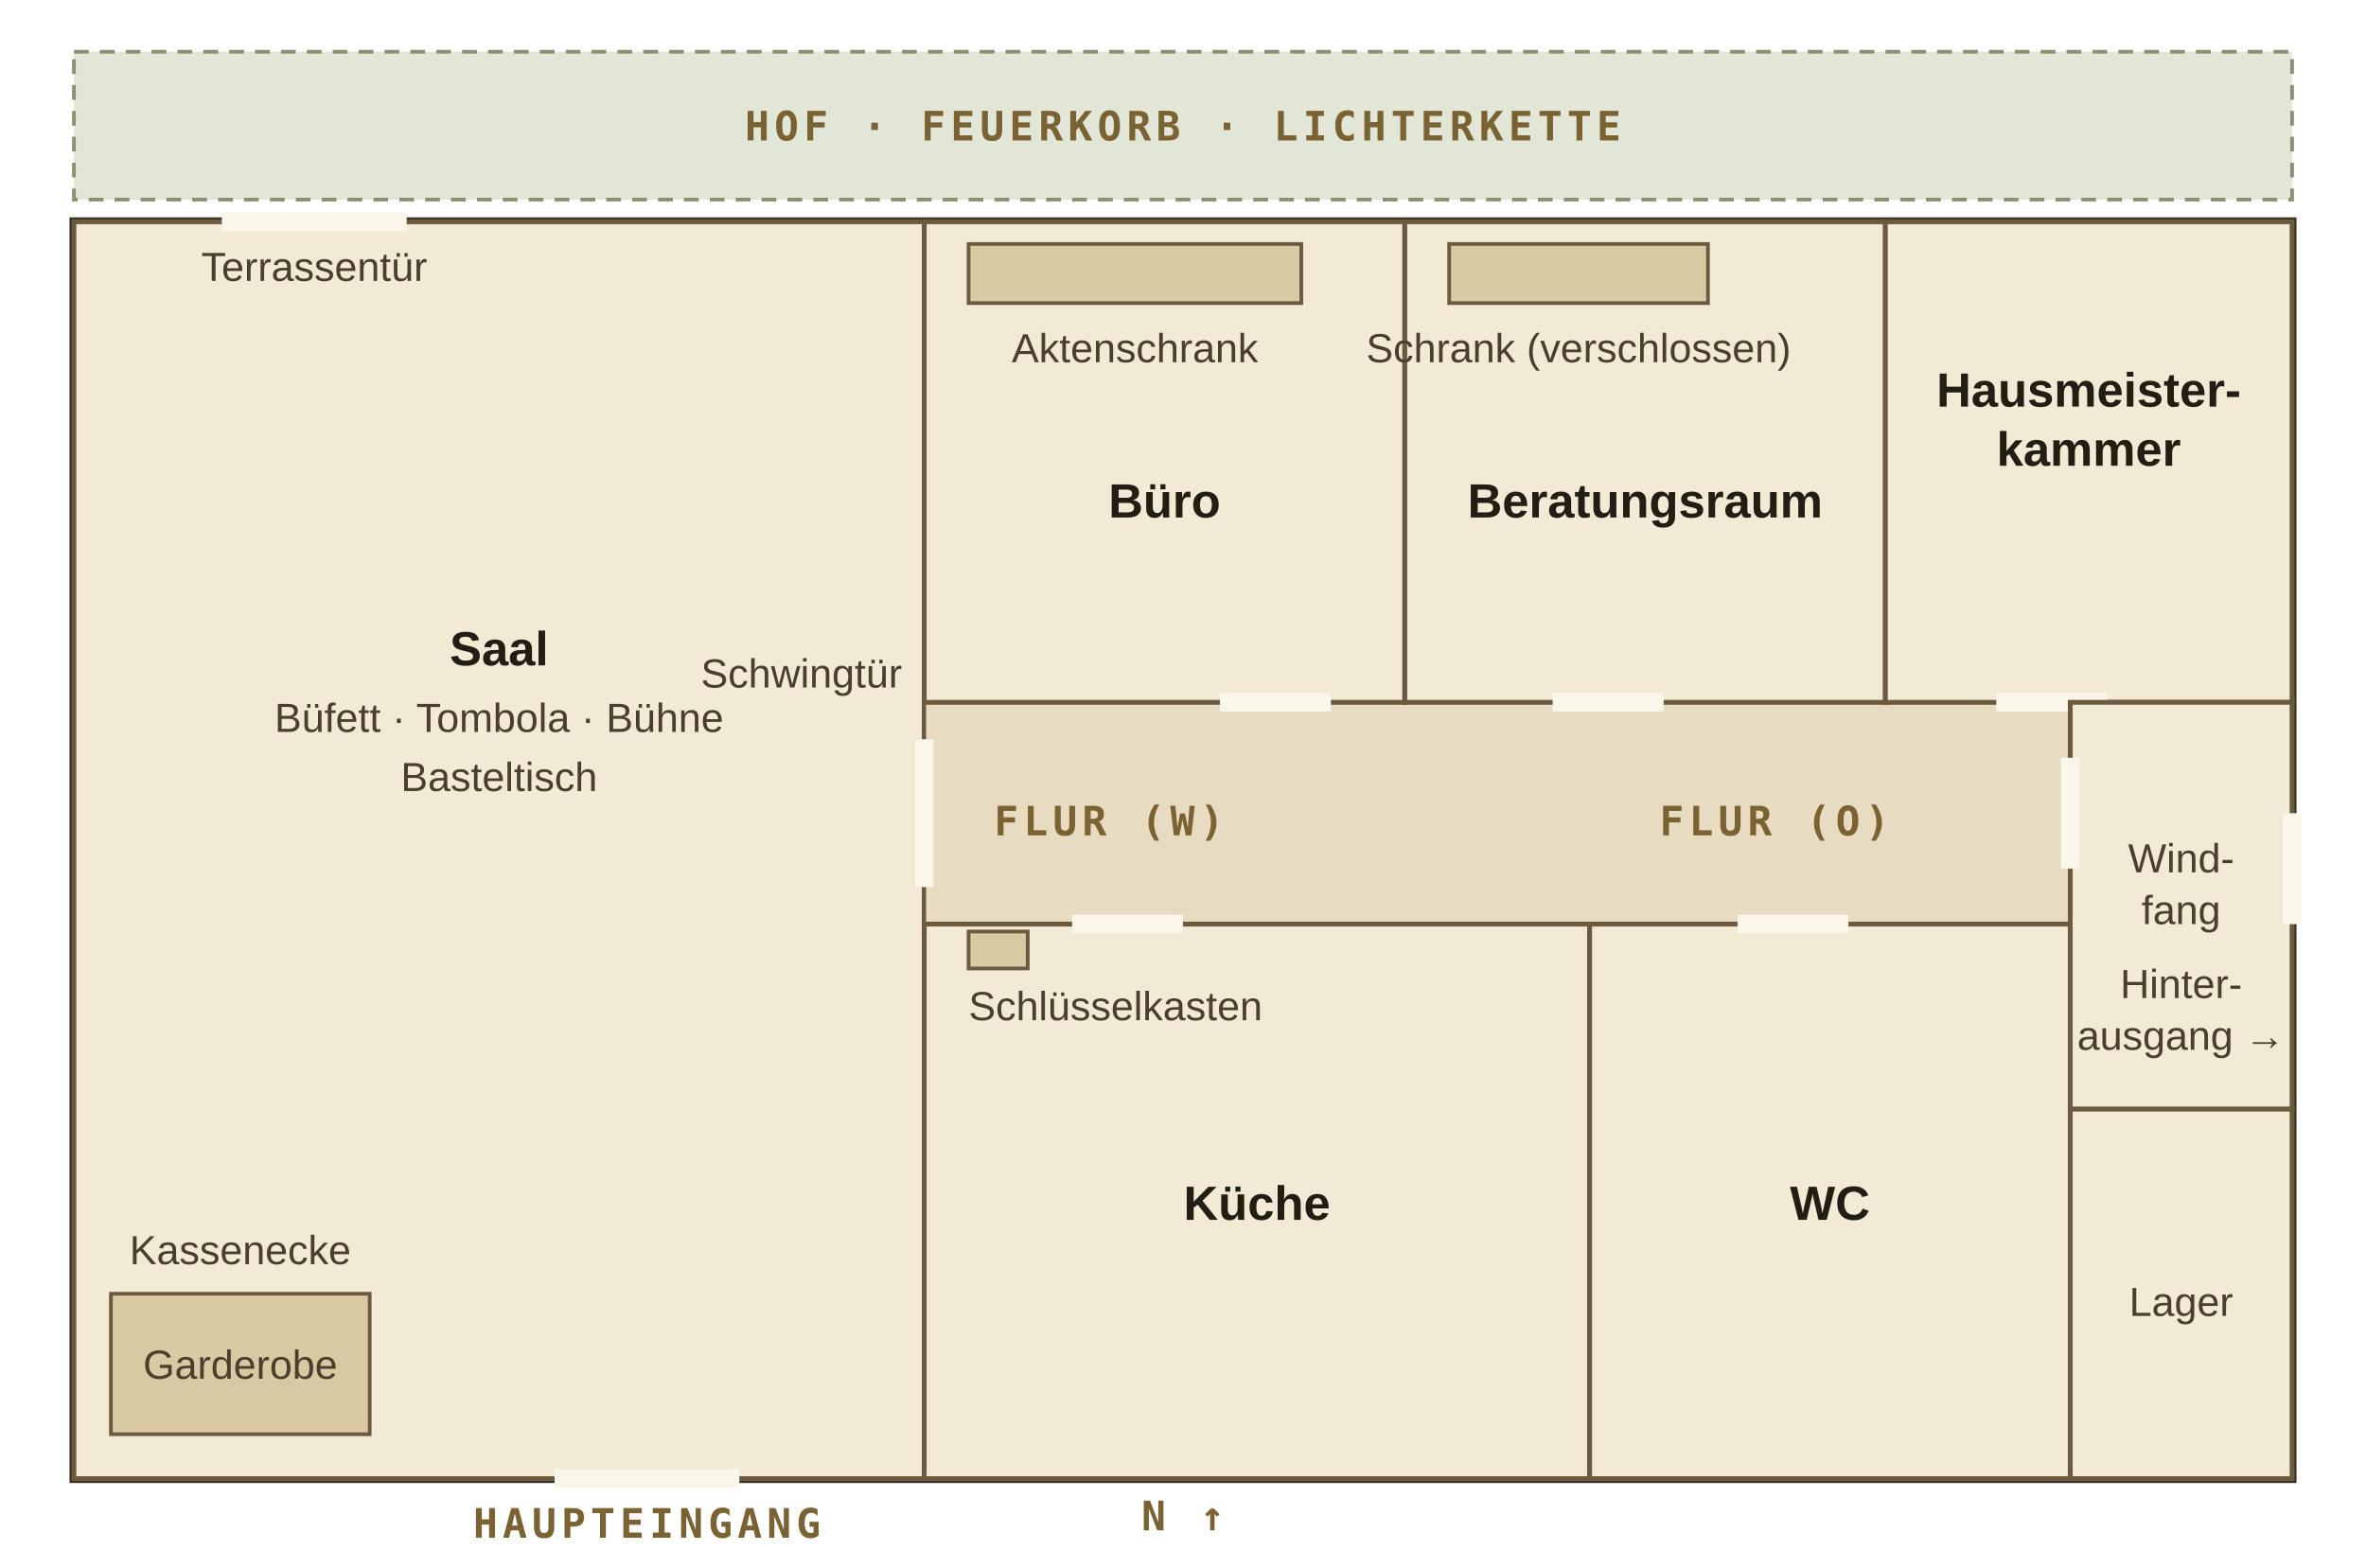
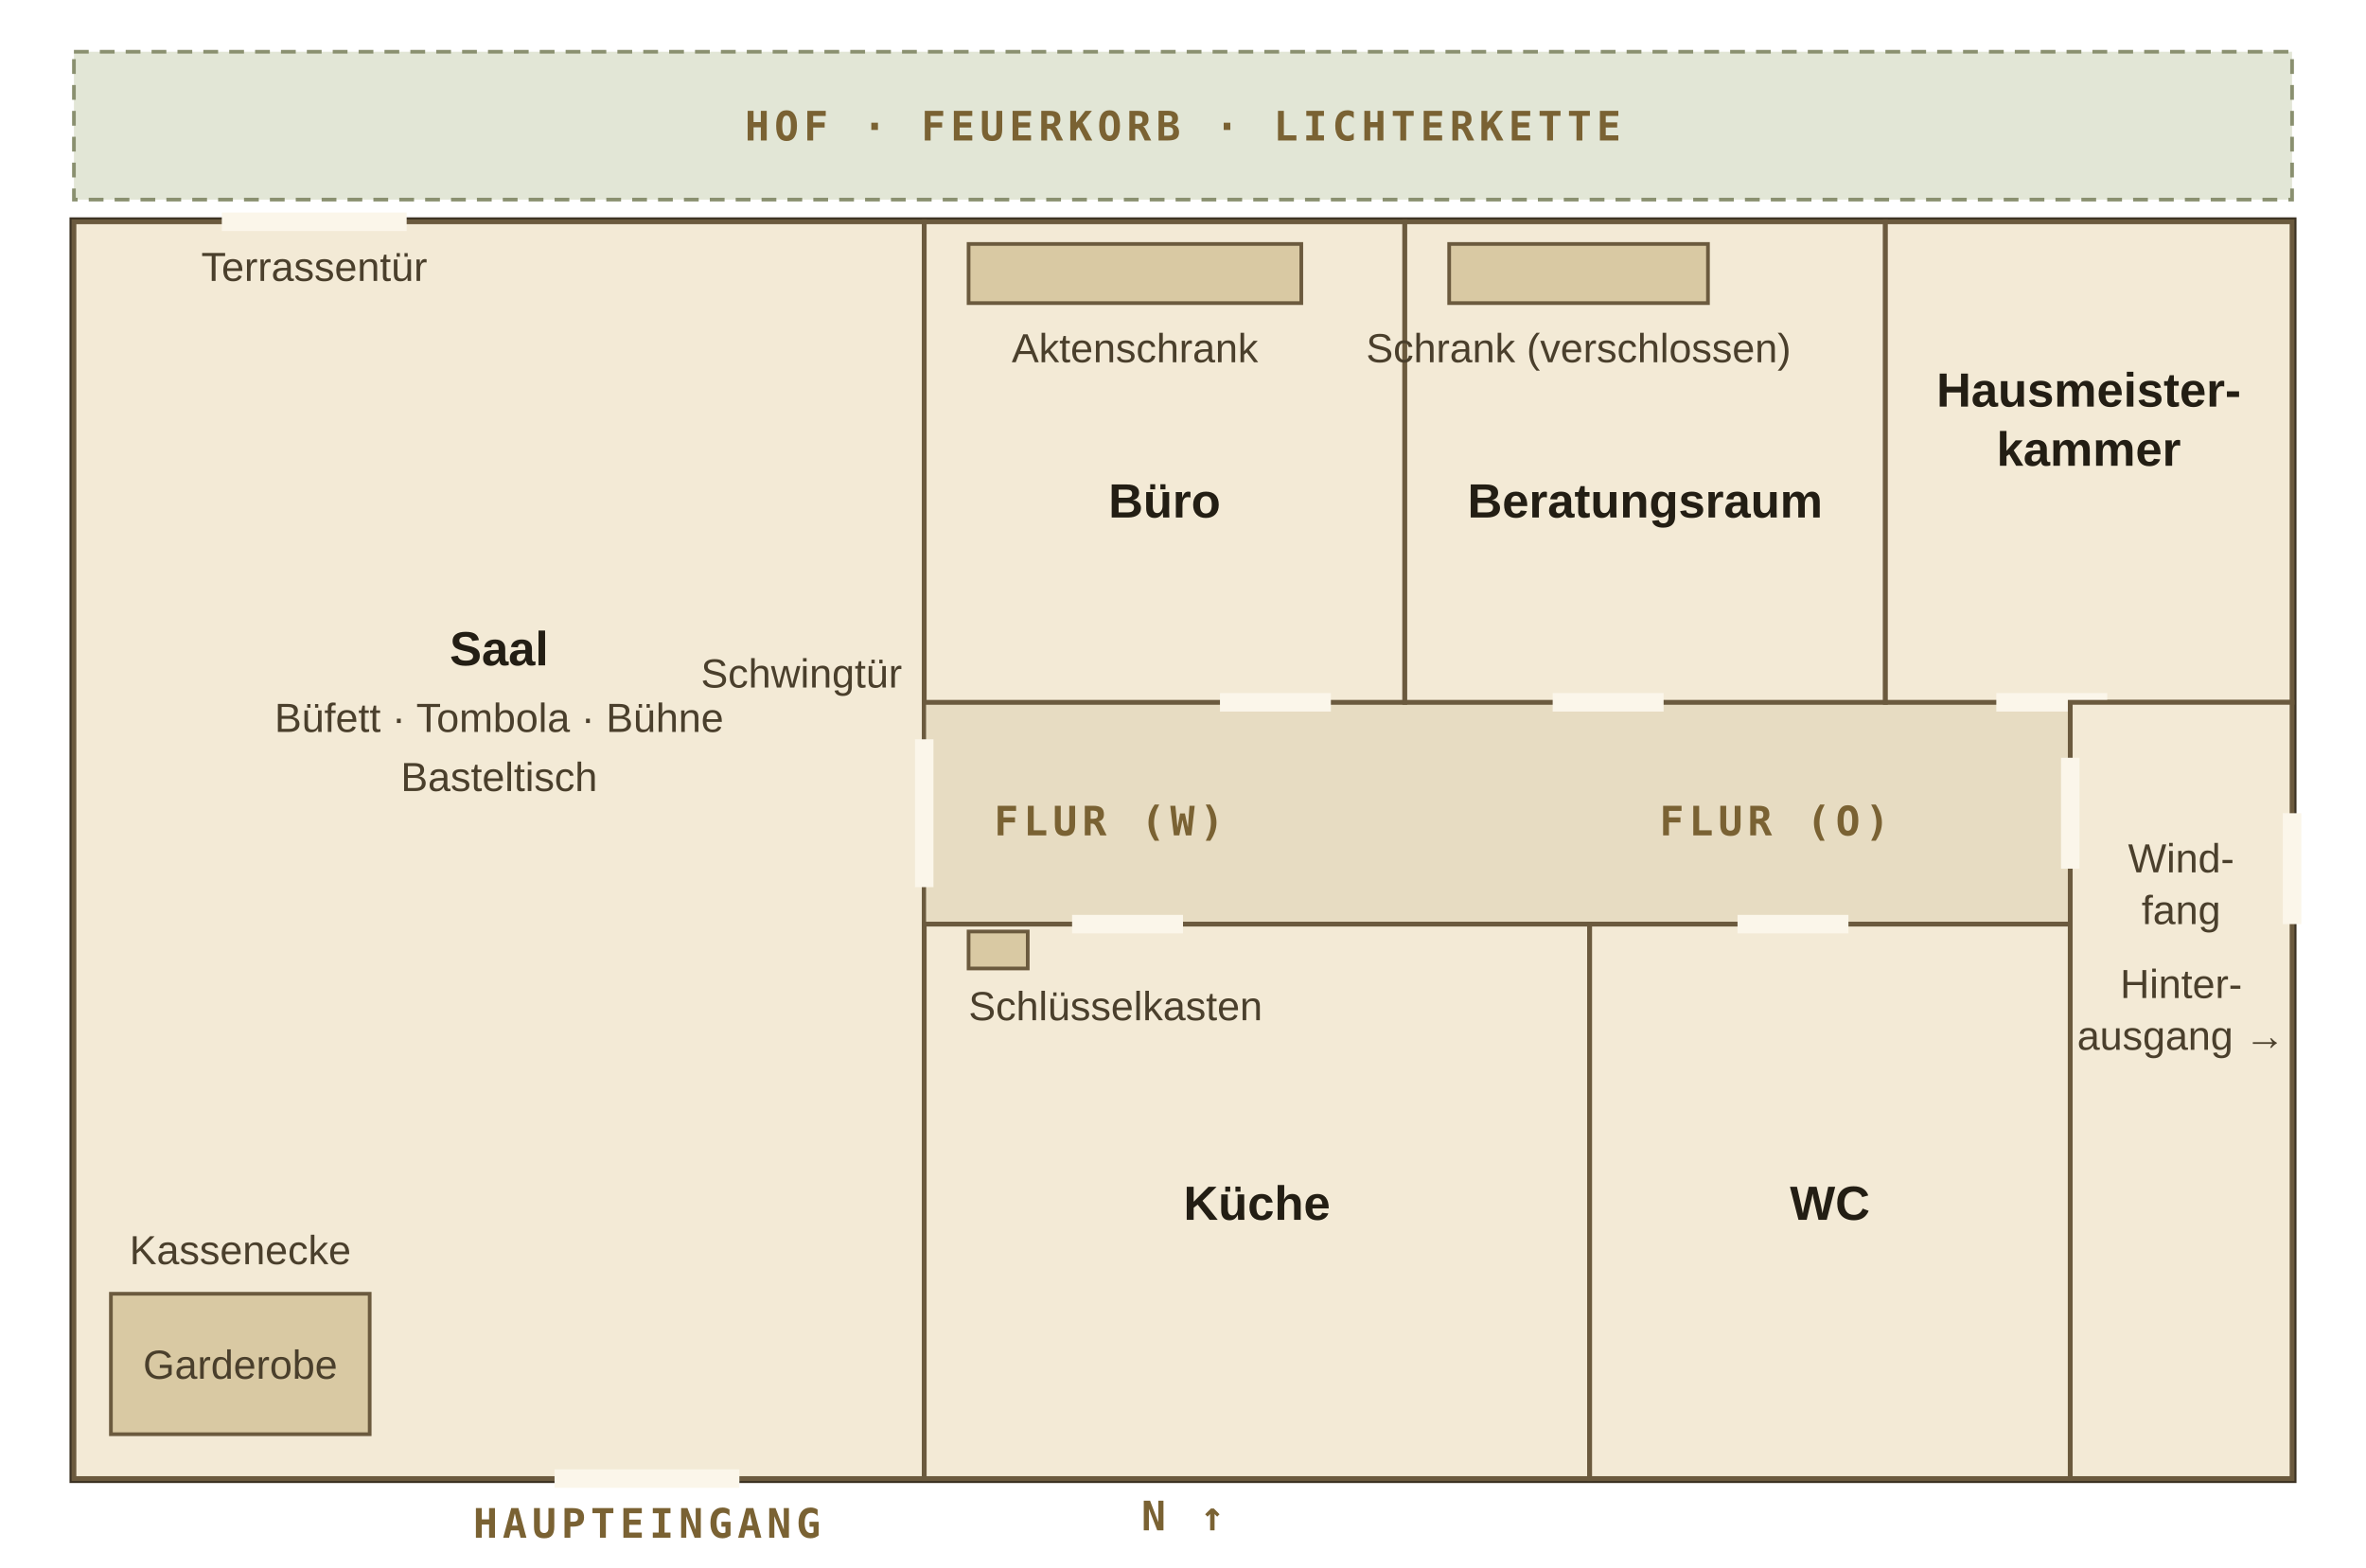
<svg xmlns="http://www.w3.org/2000/svg" viewBox="0 0 640 424" class="plan-svg" role="img" aria-label="Grundriss Haus am Anger: Saal, Flur, Büro, Beratungsraum, Hausmeisterkammer, Küche, WC, Windfang">
  <style>
    .wall { fill: #fbf6ea; stroke: #3b3122; stroke-width: 2.4; }
    .room { fill: #f3ead6; stroke: #6b5a3e; stroke-width: 1.3; }
    .hall { fill: #e7dcc2; stroke: #6b5a3e; stroke-width: 1; }
    .yard { fill: #e2e6d6; stroke: #8a9070; stroke-width: 1; stroke-dasharray: 4 3; }
    .door { stroke: #fbf6ea; stroke-width: 5; }
    .swing { fill: none; stroke: #6b5a3e; stroke-width: 1; }
    .t { font: 600 13px "DM Sans", Arial, sans-serif; fill: #231e14; }
    .s { font: 11px "DM Sans", Arial, sans-serif; fill: #4a3f2c; }
    .m { font: 700 11px "DM Mono", monospace; letter-spacing: .12em; fill: #7a6233; }
    .obj { fill: #d9c9a3; stroke: #6b5a3e; stroke-width: 1; }
  </style>
  <rect class="yard" x="20" y="14" width="600" height="40" />
  <text class="m" x="320" y="38" text-anchor="middle">HOF · FEUERKORB · LICHTERKETTE</text>
  <rect class="wall" x="20" y="60" width="600" height="340" />
  <rect class="room" x="20" y="60" width="230" height="340" />
  <text class="t" x="135" y="180" text-anchor="middle">Saal</text>
  <text class="s" x="135" y="198" text-anchor="middle">Büfett · Tombola · Bühne</text>
  <text class="s" x="135" y="214" text-anchor="middle">Basteltisch</text>
  <rect class="obj" x="30" y="350" width="70" height="38" />
  <text class="s" x="65" y="373" text-anchor="middle">Garderobe</text>
  <text class="s" x="65" y="342" text-anchor="middle">Kassenecke</text>
  <line class="door" x1="60" y1="60" x2="110" y2="60" />
  <text class="s" x="85" y="76" text-anchor="middle">Terrassentür</text>
  <line class="door" x1="150" y1="400" x2="200" y2="400" />
  <text class="m" x="175" y="416" text-anchor="middle">HAUPTEINGANG</text>
  <rect class="hall" x="250" y="190" width="310" height="60" />
  <text class="m" x="300" y="226" text-anchor="middle">FLUR (W)</text>
  <text class="m" x="480" y="226" text-anchor="middle">FLUR (O)</text>
  <line class="door" x1="250" y1="200" x2="250" y2="240" />
  <text class="s" x="244" y="186" text-anchor="end">Schwingtür</text>
  <rect class="room" x="250" y="60" width="130" height="130" />
  <text class="t" x="315" y="140" text-anchor="middle">Büro</text>
  <rect class="obj" x="262" y="66" width="90" height="16" />
  <text class="s" x="307" y="98" text-anchor="middle">Aktenschrank</text>
  <rect class="room" x="380" y="60" width="130" height="130" />
  <text class="t" x="445" y="140" text-anchor="middle">Beratungsraum</text>
  <rect class="obj" x="392" y="66" width="70" height="16" />
  <text class="s" x="427" y="98" text-anchor="middle">Schrank (verschlossen)</text>
  <rect class="room" x="510" y="60" width="110" height="130" />
  <text class="t" x="565" y="110" text-anchor="middle">Hausmeister-</text>
  <text class="t" x="565" y="126" text-anchor="middle">kammer</text>
  <line class="door" x1="330" y1="190" x2="360" y2="190" />
  <line class="door" x1="420" y1="190" x2="450" y2="190" />
  <line class="door" x1="540" y1="190" x2="570" y2="190" />
  <rect class="room" x="250" y="250" width="180" height="150" />
  <text class="t" x="340" y="330" text-anchor="middle">Küche</text>
  <rect class="room" x="430" y="250" width="130" height="150" />
  <text class="t" x="495" y="330" text-anchor="middle">WC</text>
-   <rect class="room" x="560" y="300" width="60" height="100" />
-   <text class="s" x="590" y="356" text-anchor="middle">Lager</text>
-   <rect class="room" x="560" y="190" width="60" height="110" />
+   <rect class="room" x="560" y="190" width="60" height="210" />
  <text class="s" x="590" y="236" text-anchor="middle">Wind-</text>
  <text class="s" x="590" y="250" text-anchor="middle">fang</text>
  <line class="door" x1="290" y1="250" x2="320" y2="250" />
  <line class="door" x1="470" y1="250" x2="500" y2="250" />
  <line class="door" x1="560" y1="205" x2="560" y2="235" />
  <line class="door" x1="620" y1="220" x2="620" y2="250" />
  <text class="s" x="590" y="270" text-anchor="middle">Hinter-</text>
  <text class="s" x="590" y="284" text-anchor="middle">ausgang →</text>
  <rect class="obj" x="262" y="252" width="16" height="10" />
  <text class="s" x="262" y="276">Schlüsselkasten</text>
  <text class="m" x="320" y="414" text-anchor="middle">N ↑</text>
</svg>
